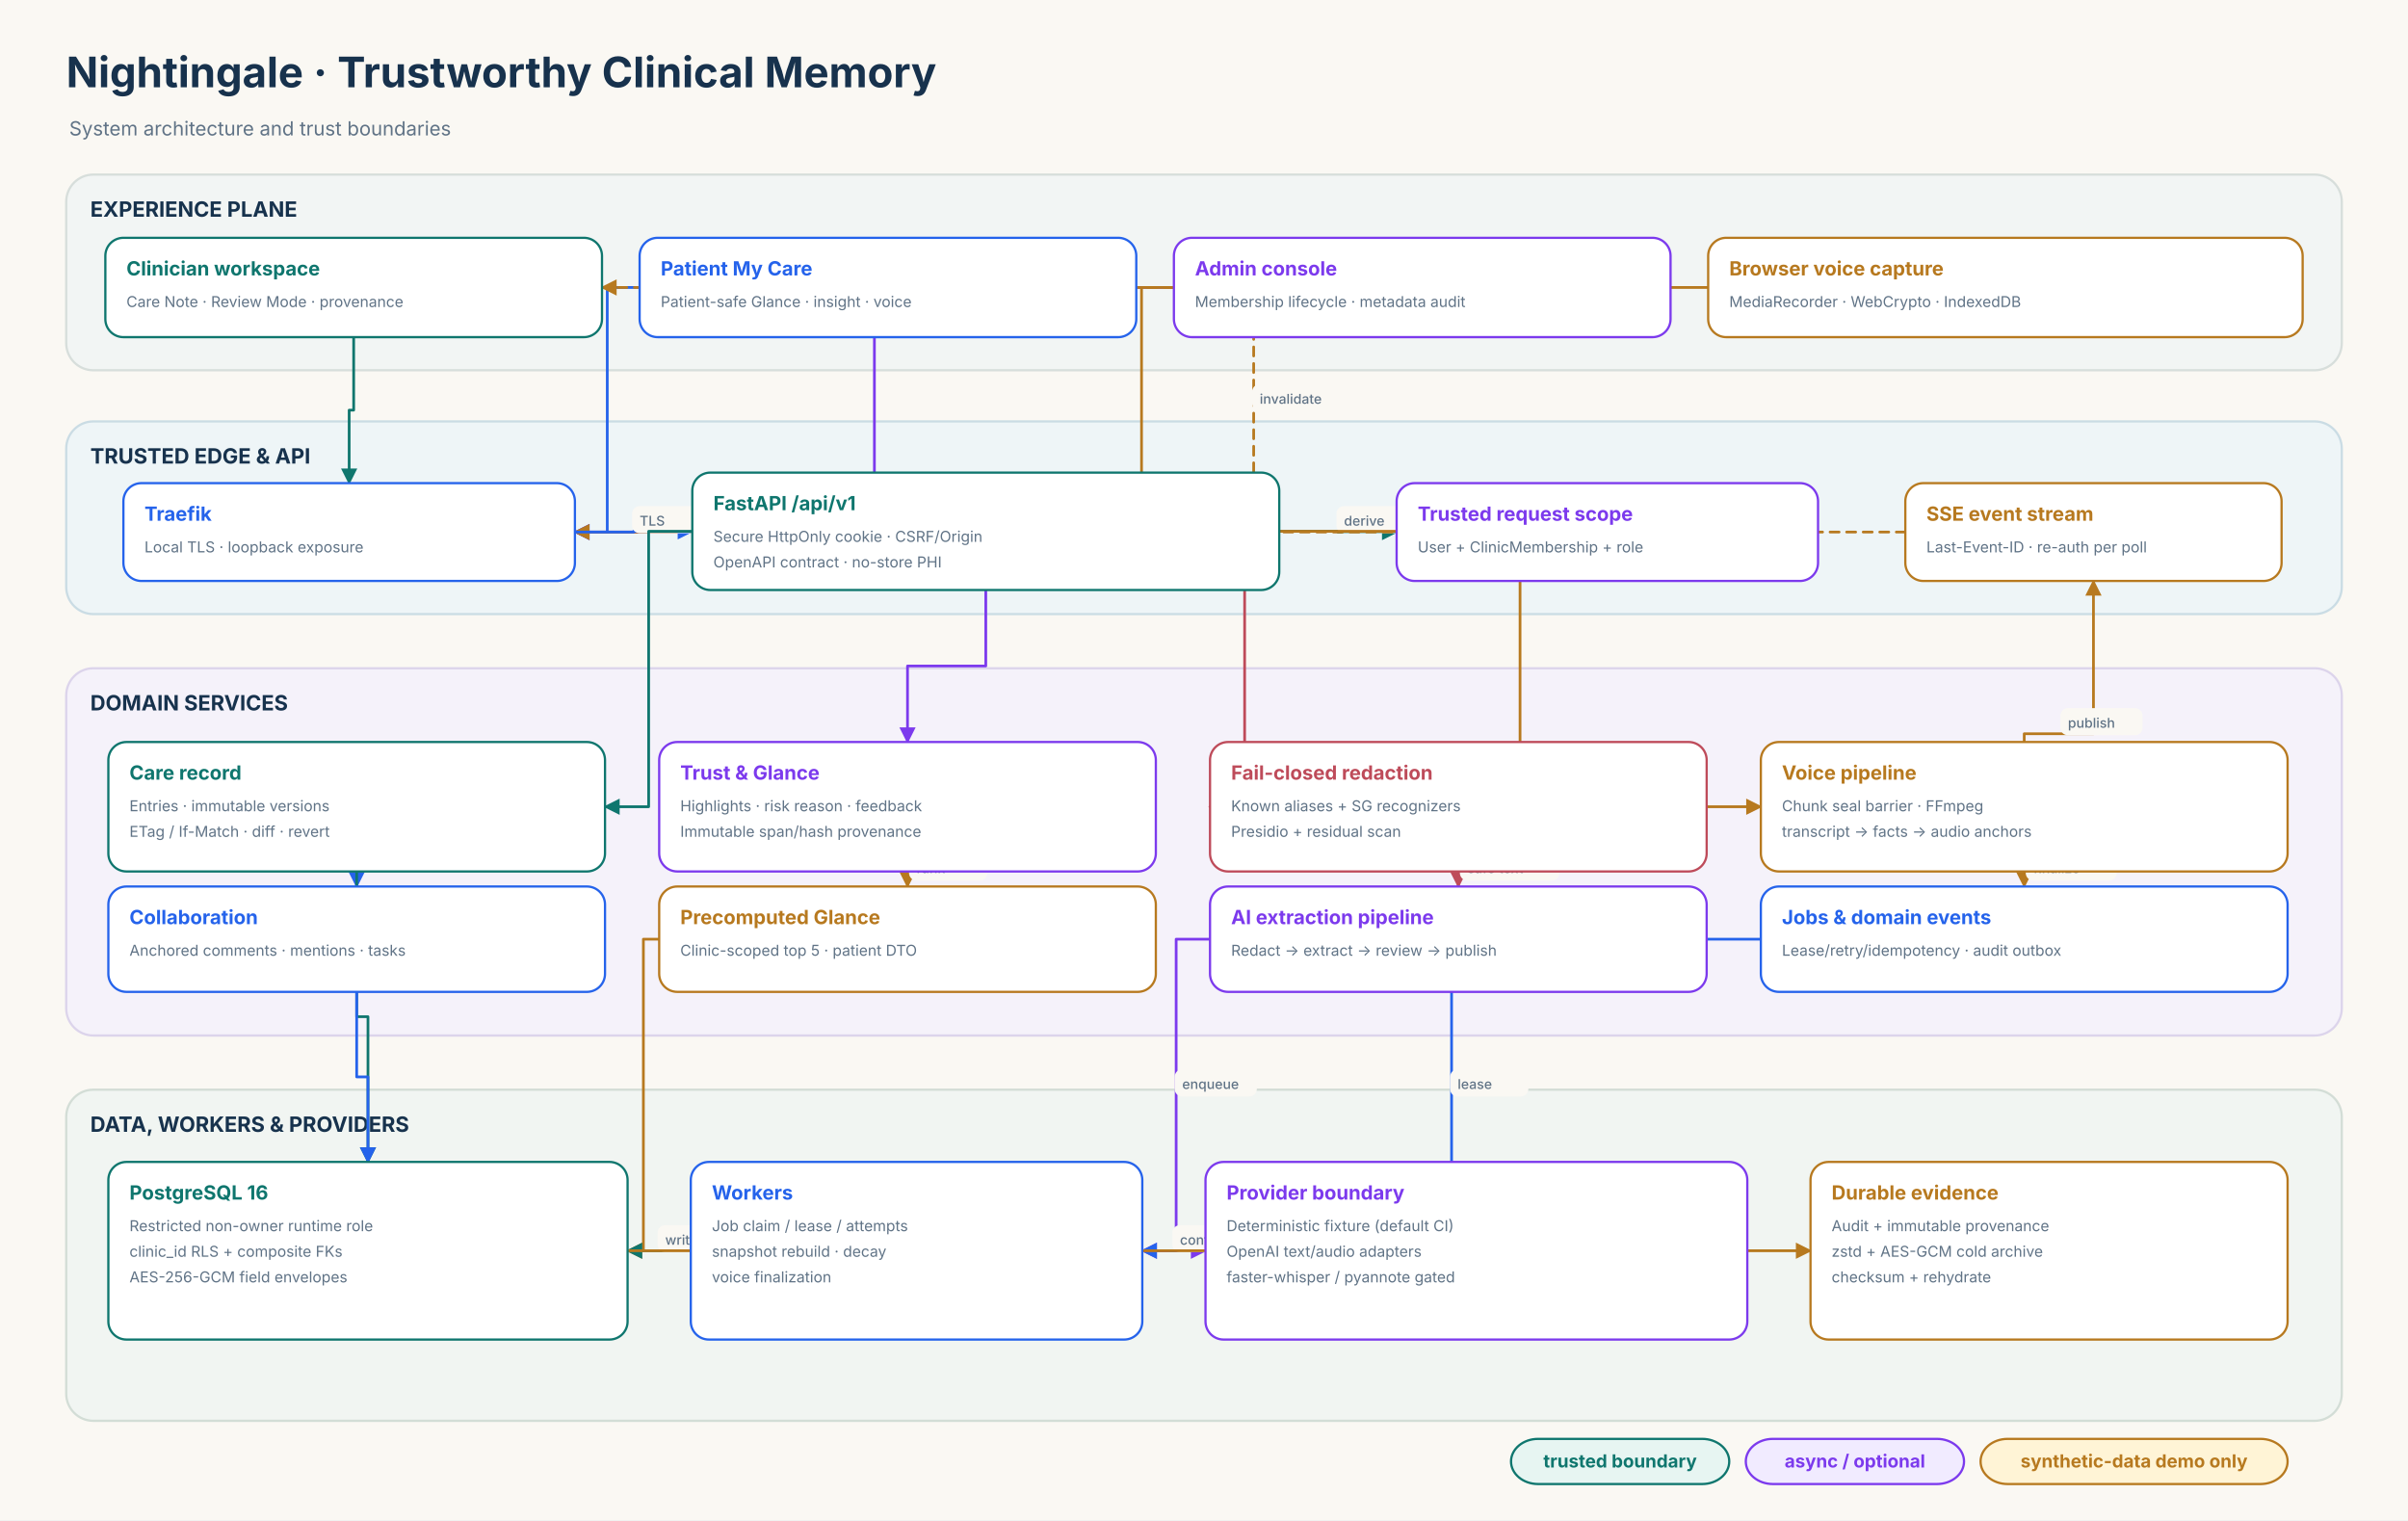
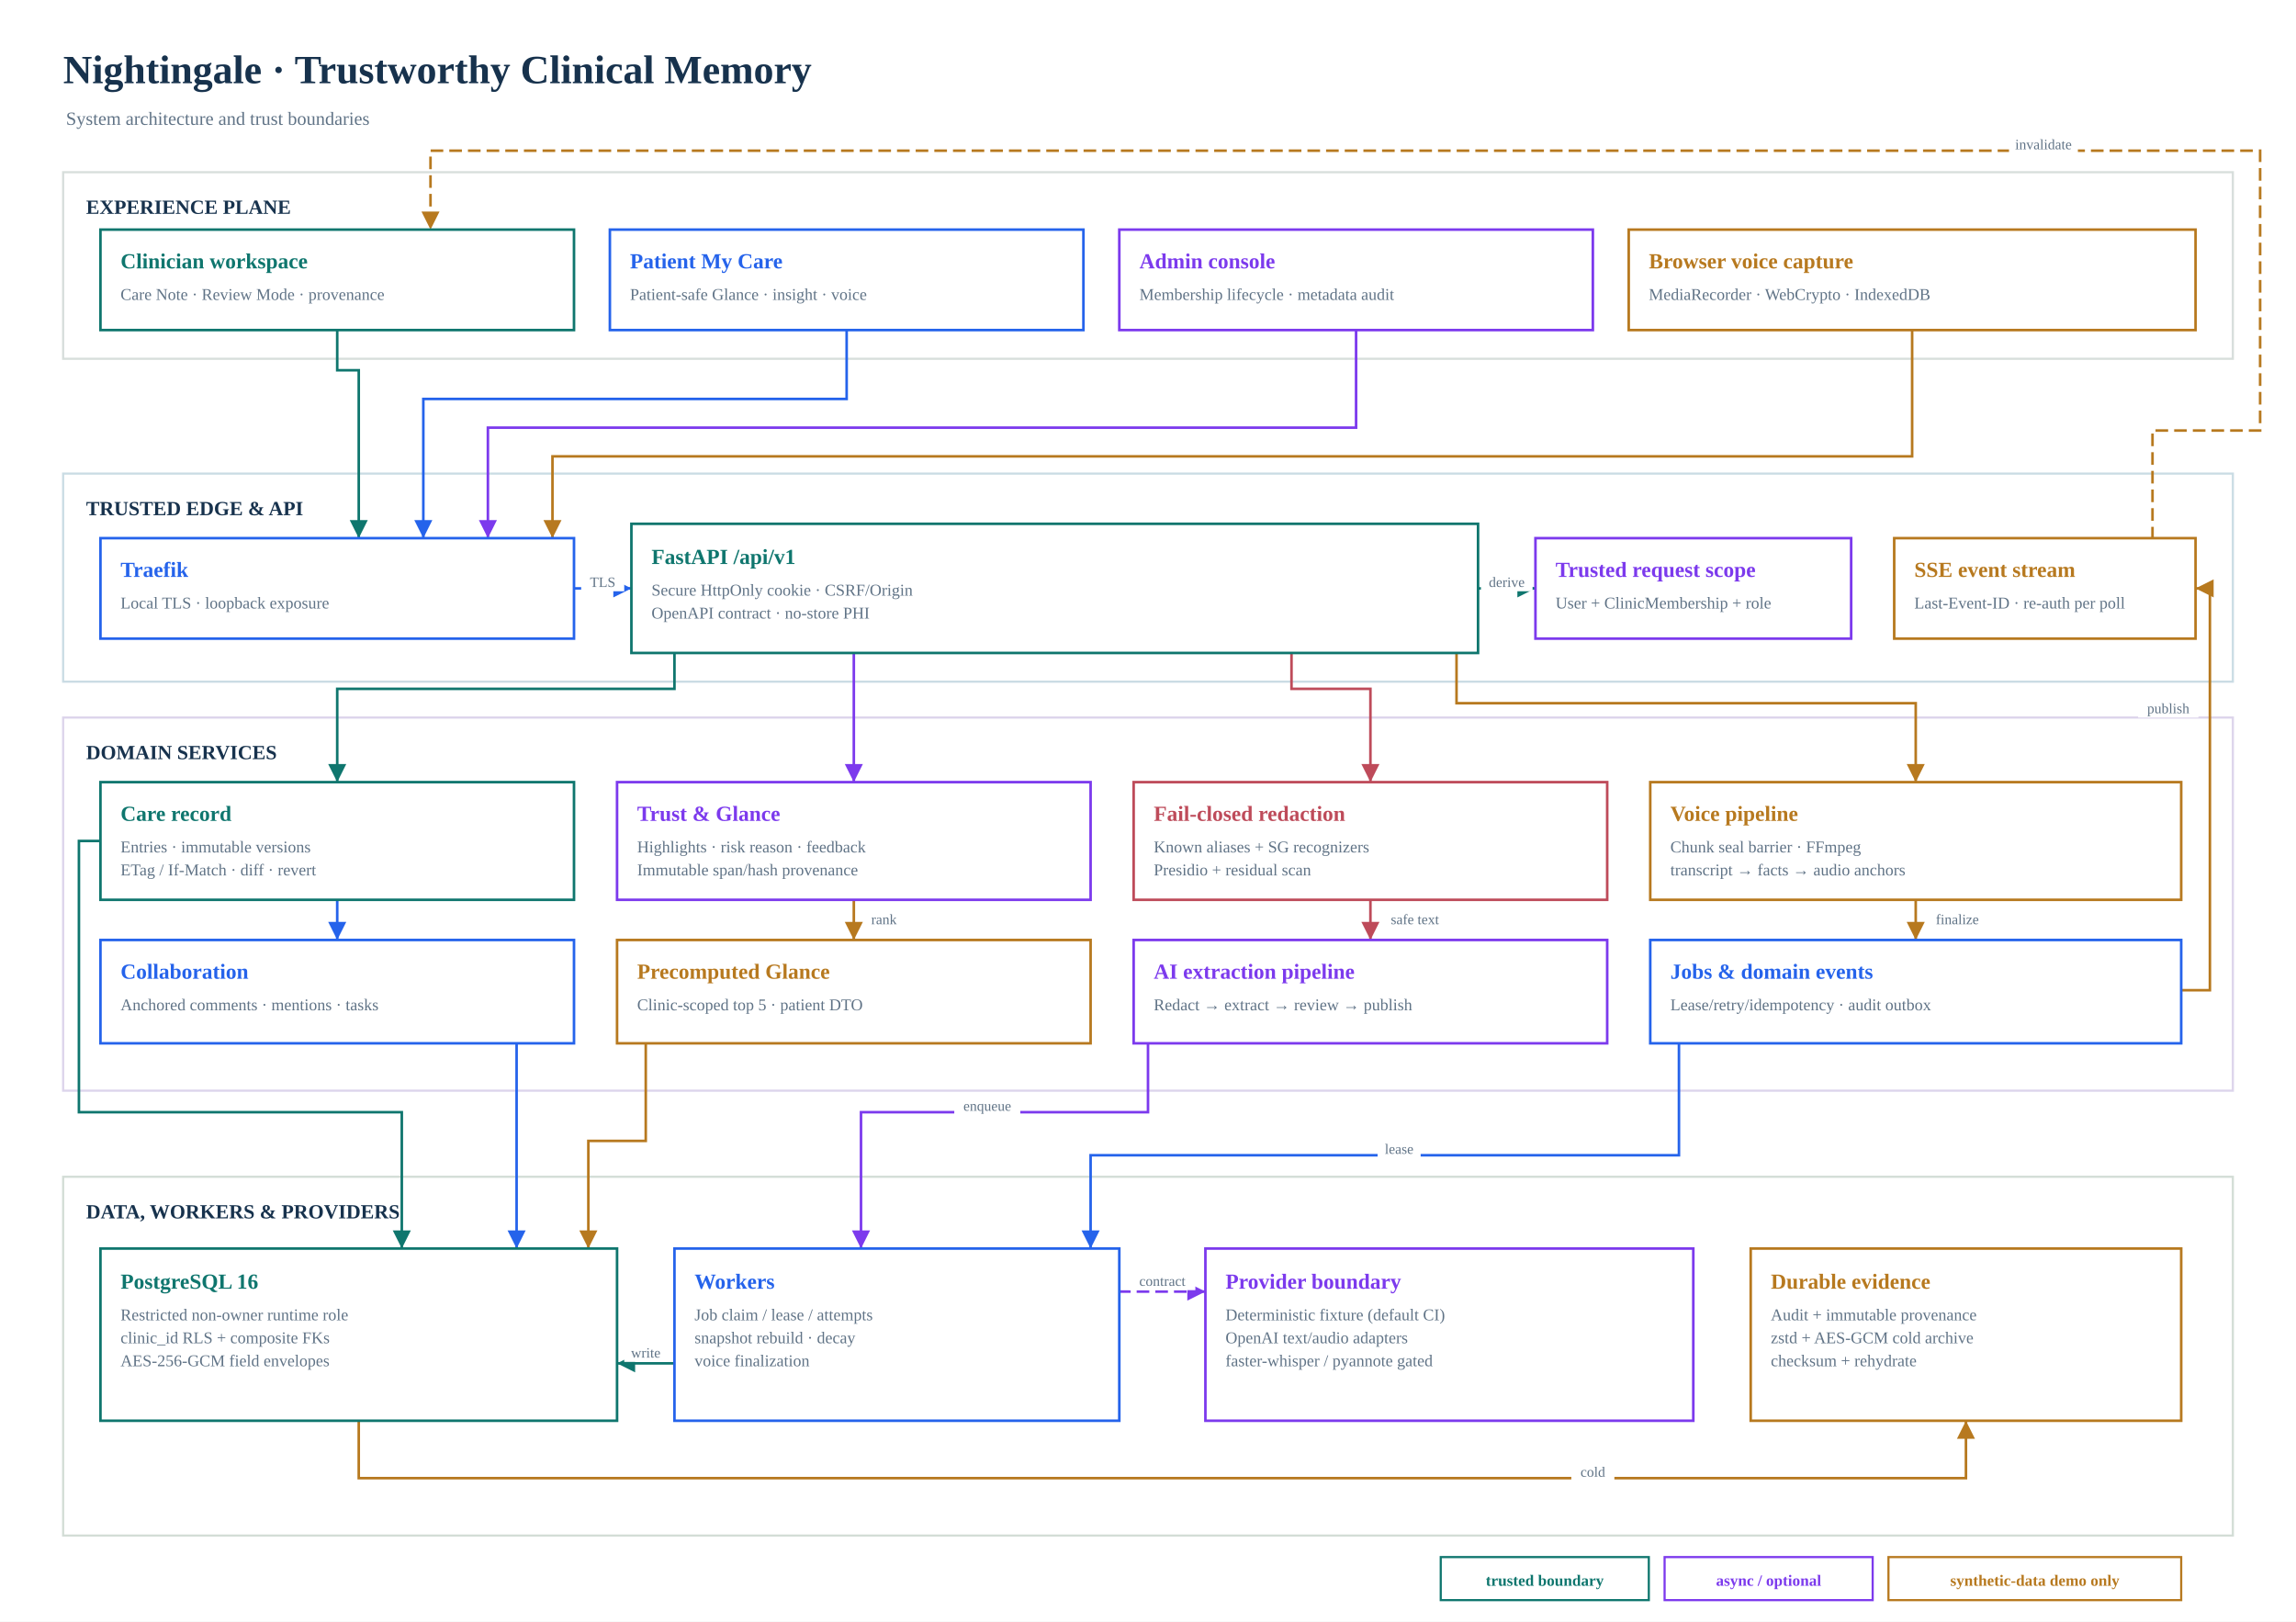
- <svg xmlns="http://www.w3.org/2000/svg" width="1600" height="1010" viewBox="0 0 1600 1010" role="img" aria-labelledby="svg-title svg-desc">
+ <svg xmlns="http://www.w3.org/2000/svg" width="1600" height="1130" viewBox="0 0 1600 1130" role="img" aria-label="Nightingale system architecture and trust boundaries">
  <defs>
-     <marker id="arrow" viewBox="0 0 10 10" refX="9" refY="5" markerWidth="6" markerHeight="6" orient="auto-start-reverse">
-       <path d="M 0 0 L 10 5 L 0 10 z" fill="context-stroke" />
+     <marker id="arrow-teal" markerWidth="7" markerHeight="7" refX="7" refY="3.5" orient="auto" markerUnits="strokeWidth">
+       <path d="M 0 0 L 7 3.5 L 0 7 z" fill="#0F766E" />
    </marker>
-     <filter id="shadow" x="-10%" y="-10%" width="120%" height="130%">
-       <feDropShadow dx="0" dy="2" stdDeviation="3" flood-color="#17324D" flood-opacity="0.08" />
-     </filter>
+     <marker id="arrow-blue" markerWidth="7" markerHeight="7" refX="7" refY="3.5" orient="auto" markerUnits="strokeWidth">
+       <path d="M 0 0 L 7 3.5 L 0 7 z" fill="#2563EB" />
+     </marker>
+     <marker id="arrow-violet" markerWidth="7" markerHeight="7" refX="7" refY="3.5" orient="auto" markerUnits="strokeWidth">
+       <path d="M 0 0 L 7 3.5 L 0 7 z" fill="#7C3AED" />
+     </marker>
+     <marker id="arrow-amber" markerWidth="7" markerHeight="7" refX="7" refY="3.5" orient="auto" markerUnits="strokeWidth">
+       <path d="M 0 0 L 7 3.5 L 0 7 z" fill="#B7791F" />
+     </marker>
+     <marker id="arrow-red" markerWidth="7" markerHeight="7" refX="7" refY="3.5" orient="auto" markerUnits="strokeWidth">
+       <path d="M 0 0 L 7 3.5 L 0 7 z" fill="#BE4B5A" />
+     </marker>
  </defs>
-   <rect x="0" y="0" width="1600" height="1010" fill="#FAF8F3" />
-   <text x="44" y="58" font-family="Inter, Arial, sans-serif" font-size="28" font-weight="700" fill="#17324D" text-anchor="start">Nightingale · Trustworthy Clinical Memory</text>
-   <text x="46" y="90" font-family="Inter, Arial, sans-serif" font-size="13" font-weight="400" fill="#607386" text-anchor="start">System architecture and trust boundaries</text>
-   <g>
-     <rect x="44" y="116" width="1512" height="130" rx="18" fill="#F2F5F4" stroke="#D7DEDB" stroke-width="1.5" />
-     <text x="60" y="144" font-family="Inter, Arial, sans-serif" font-size="14" font-weight="700" fill="#17324D" text-anchor="start">EXPERIENCE PLANE</text>
-     <rect x="44" y="280" width="1512" height="128" rx="18" fill="#EEF5F7" stroke="#CADCE4" stroke-width="1.5" />
-     <text x="60" y="308" font-family="Inter, Arial, sans-serif" font-size="14" font-weight="700" fill="#17324D" text-anchor="start">TRUSTED EDGE &amp; API</text>
-     <rect x="44" y="444" width="1512" height="244" rx="18" fill="#F5F2FA" stroke="#DCD4EB" stroke-width="1.5" />
-     <text x="60" y="472" font-family="Inter, Arial, sans-serif" font-size="14" font-weight="700" fill="#17324D" text-anchor="start">DOMAIN SERVICES</text>
-     <rect x="44" y="724" width="1512" height="220" rx="18" fill="#F1F5F2" stroke="#D3DDD6" stroke-width="1.5" />
-     <text x="60" y="752" font-family="Inter, Arial, sans-serif" font-size="14" font-weight="700" fill="#17324D" text-anchor="start">DATA, WORKERS &amp; PROVIDERS</text>
-   </g>
-   <g fill="none" stroke-linecap="round" stroke-linejoin="round">
-     <path d="M 235.0 224 L 235.0 272.5 L 232.0 272.5 L 232.0 321" stroke="#0F766E" stroke-width="1.8" marker-end="url(#arrow)" />
-     <path d="M 425 191.0 L 403.5 191.0 L 403.5 353.5 L 382 353.5" stroke="#2563EB" stroke-width="1.8" marker-end="url(#arrow)" />
-     <path d="M 780 191.0 L 581.0 191.0 L 581.0 353.5 L 382 353.5" stroke="#7C3AED" stroke-width="1.8" marker-end="url(#arrow)" />
-     <path d="M 1135 191.0 L 758.5 191.0 L 758.5 353.5 L 382 353.5" stroke="#B7791F" stroke-width="1.8" marker-end="url(#arrow)" />
-     <path d="M 382 353.5 L 421.0 353.5 L 421.0 353.0 L 460 353.0" stroke="#2563EB" stroke-width="1.8" marker-end="url(#arrow)" />
-     <rect x="420.0" y="336.25" width="52" height="18" rx="5" fill="#FAF8F3" stroke="none" />
-     <text x="425.0" y="349.25" font-family="Inter, Arial, sans-serif" font-size="9" font-weight="500" fill="#607386" text-anchor="start">TLS</text>
-     <path d="M 850 353.0 L 889.0 353.0 L 889.0 353.5 L 928 353.5" stroke="#0F766E" stroke-width="1.8" marker-end="url(#arrow)" />
-     <rect x="888.0" y="336.25" width="52" height="18" rx="5" fill="#FAF8F3" stroke="none" />
-     <text x="893.0" y="349.25" font-family="Inter, Arial, sans-serif" font-size="9" font-weight="500" fill="#607386" text-anchor="start">derive</text>
-     <path d="M 460 353.0 L 431.0 353.0 L 431.0 536.0 L 402 536.0" stroke="#0F766E" stroke-width="1.8" marker-end="url(#arrow)" />
-     <path d="M 655.0 392 L 655.0 442.5 L 603.0 442.5 L 603.0 493" stroke="#7C3AED" stroke-width="1.8" marker-end="url(#arrow)" />
-     <path d="M 850 353.0 L 827.0 353.0 L 827.0 536.0 L 804 536.0" stroke="#BE4B5A" stroke-width="1.8" marker-end="url(#arrow)" />
-     <path d="M 850 353.0 L 1010.0 353.0 L 1010.0 536.0 L 1170 536.0" stroke="#B7791F" stroke-width="1.8" marker-end="url(#arrow)" />
-     <path d="M 237.0 579 L 237.0 584.0 L 237.0 584.0 L 237.0 589" stroke="#2563EB" stroke-width="1.8" marker-end="url(#arrow)" />
-     <path d="M 603.0 579 L 603.0 584.0 L 603.0 584.0 L 603.0 589" stroke="#B7791F" stroke-width="1.8" marker-end="url(#arrow)" />
-     <rect x="604.0" y="567.0" width="52" height="18" rx="5" fill="#FAF8F3" stroke="none" />
-     <text x="609.0" y="580.0" font-family="Inter, Arial, sans-serif" font-size="9" font-weight="500" fill="#607386" text-anchor="start">rank</text>
-     <path d="M 969.0 579 L 969.0 584.0 L 969.0 584.0 L 969.0 589" stroke="#BE4B5A" stroke-width="1.8" marker-end="url(#arrow)" />
-     <rect x="970.0" y="567.0" width="66.2" height="18" rx="5" fill="#FAF8F3" stroke="none" />
-     <text x="975.0" y="580.0" font-family="Inter, Arial, sans-serif" font-size="9" font-weight="500" fill="#607386" text-anchor="start">safe text</text>
-     <path d="M 1345.0 579 L 1345.0 584.0 L 1345.0 584.0 L 1345.0 589" stroke="#B7791F" stroke-width="1.8" marker-end="url(#arrow)" />
-     <rect x="1346.0" y="567.0" width="60.4" height="18" rx="5" fill="#FAF8F3" stroke="none" />
-     <text x="1351.0" y="580.0" font-family="Inter, Arial, sans-serif" font-size="9" font-weight="500" fill="#607386" text-anchor="start">finalize</text>
-     <path d="M 237.0 579 L 237.0 675.5 L 244.5 675.5 L 244.5 772" stroke="#0F766E" stroke-width="1.8" marker-end="url(#arrow)" />
-     <path d="M 237.0 659 L 237.0 715.5 L 244.5 715.5 L 244.5 772" stroke="#2563EB" stroke-width="1.8" marker-end="url(#arrow)" />
-     <path d="M 438 624.0 L 427.5 624.0 L 427.5 831.0 L 417 831.0" stroke="#B7791F" stroke-width="1.8" marker-end="url(#arrow)" />
-     <path d="M 804 624.0 L 781.5 624.0 L 781.5 831.0 L 759 831.0" stroke="#7C3AED" stroke-width="1.8" marker-end="url(#arrow)" />
-     <rect x="780.5" y="710.5" width="54.6" height="18" rx="5" fill="#FAF8F3" stroke="none" />
-     <text x="785.5" y="723.5" font-family="Inter, Arial, sans-serif" font-size="9" font-weight="500" fill="#607386" text-anchor="start">enqueue</text>
-     <path d="M 1170 624.0 L 964.5 624.0 L 964.5 831.0 L 759 831.0" stroke="#2563EB" stroke-width="1.8" marker-end="url(#arrow)" />
-     <rect x="963.5" y="710.5" width="52" height="18" rx="5" fill="#FAF8F3" stroke="none" />
-     <text x="968.5" y="723.5" font-family="Inter, Arial, sans-serif" font-size="9" font-weight="500" fill="#607386" text-anchor="start">lease</text>
-     <path d="M 759 831.0 L 780.0 831.0 L 780.0 831.0 L 801 831.0" stroke="#7C3AED" stroke-width="1.8" marker-end="url(#arrow)" stroke-dasharray="6 5" />
-     <rect x="779.0" y="814.0" width="60.4" height="18" rx="5" fill="#FAF8F3" stroke="none" />
-     <text x="784.0" y="827.0" font-family="Inter, Arial, sans-serif" font-size="9" font-weight="500" fill="#607386" text-anchor="start">contract</text>
-     <path d="M 459 831.0 L 438.0 831.0 L 438.0 831.0 L 417 831.0" stroke="#0F766E" stroke-width="1.8" marker-end="url(#arrow)" />
-     <rect x="437.0" y="814.0" width="52" height="18" rx="5" fill="#FAF8F3" stroke="none" />
-     <text x="442.0" y="827.0" font-family="Inter, Arial, sans-serif" font-size="9" font-weight="500" fill="#607386" text-anchor="start">write</text>
-     <path d="M 417 831.0 L 810.0 831.0 L 810.0 831.0 L 1203 831.0" stroke="#B7791F" stroke-width="1.8" marker-end="url(#arrow)" />
-     <rect x="809.0" y="814.0" width="52" height="18" rx="5" fill="#FAF8F3" stroke="none" />
-     <text x="814.0" y="827.0" font-family="Inter, Arial, sans-serif" font-size="9" font-weight="500" fill="#607386" text-anchor="start">cold</text>
-     <path d="M 1345.0 589 L 1345.0 487.5 L 1391.0 487.5 L 1391.0 386" stroke="#B7791F" stroke-width="1.8" marker-end="url(#arrow)" />
-     <rect x="1369.0" y="470.5" width="54.6" height="18" rx="5" fill="#FAF8F3" stroke="none" />
-     <text x="1374.0" y="483.5" font-family="Inter, Arial, sans-serif" font-size="9" font-weight="500" fill="#607386" text-anchor="start">publish</text>
-     <path d="M 1266 353.5 L 833.0 353.5 L 833.0 191.0 L 400 191.0" stroke="#B7791F" stroke-width="1.8" marker-end="url(#arrow)" stroke-dasharray="6 5" />
-     <rect x="832.0" y="255.25" width="72.0" height="18" rx="5" fill="#FAF8F3" stroke="none" />
-     <text x="837.0" y="268.25" font-family="Inter, Arial, sans-serif" font-size="9" font-weight="500" fill="#607386" text-anchor="start">invalidate</text>
-   </g>
-   <g>
-     <rect x="70" y="158" width="330" height="66" rx="12" fill="#FFFFFF" stroke="#0F766E" stroke-width="1.5" />
-     <text x="84" y="183" font-family="Inter, Arial, sans-serif" font-size="13" font-weight="700" fill="#0F766E" text-anchor="start">Clinician workspace</text>
-     <text x="84" y="204" font-family="Inter, Arial, sans-serif" font-size="10" font-weight="400" fill="#607386" text-anchor="start">Care Note · Review Mode · provenance</text>
-     <rect x="425" y="158" width="330" height="66" rx="12" fill="#FFFFFF" stroke="#2563EB" stroke-width="1.5" />
-     <text x="439" y="183" font-family="Inter, Arial, sans-serif" font-size="13" font-weight="700" fill="#2563EB" text-anchor="start">Patient My Care</text>
-     <text x="439" y="204" font-family="Inter, Arial, sans-serif" font-size="10" font-weight="400" fill="#607386" text-anchor="start">Patient-safe Glance · insight · voice</text>
-     <rect x="780" y="158" width="330" height="66" rx="12" fill="#FFFFFF" stroke="#7C3AED" stroke-width="1.5" />
-     <text x="794" y="183" font-family="Inter, Arial, sans-serif" font-size="13" font-weight="700" fill="#7C3AED" text-anchor="start">Admin console</text>
-     <text x="794" y="204" font-family="Inter, Arial, sans-serif" font-size="10" font-weight="400" fill="#607386" text-anchor="start">Membership lifecycle · metadata audit</text>
-     <rect x="1135" y="158" width="395" height="66" rx="12" fill="#FFFFFF" stroke="#B7791F" stroke-width="1.5" />
-     <text x="1149" y="183" font-family="Inter, Arial, sans-serif" font-size="13" font-weight="700" fill="#B7791F" text-anchor="start">Browser voice capture</text>
-     <text x="1149" y="204" font-family="Inter, Arial, sans-serif" font-size="10" font-weight="400" fill="#607386" text-anchor="start">MediaRecorder · WebCrypto · IndexedDB</text>
-     <rect x="82" y="321" width="300" height="65" rx="12" fill="#FFFFFF" stroke="#2563EB" stroke-width="1.5" />
-     <text x="96" y="346" font-family="Inter, Arial, sans-serif" font-size="13" font-weight="700" fill="#2563EB" text-anchor="start">Traefik</text>
-     <text x="96" y="367" font-family="Inter, Arial, sans-serif" font-size="10" font-weight="400" fill="#607386" text-anchor="start">Local TLS · loopback exposure</text>
-     <rect x="460" y="314" width="390" height="78" rx="12" fill="#FFFFFF" stroke="#0F766E" stroke-width="1.5" />
-     <text x="474" y="339" font-family="Inter, Arial, sans-serif" font-size="13" font-weight="700" fill="#0F766E" text-anchor="start">FastAPI /api/v1</text>
-     <text x="474" y="360" font-family="Inter, Arial, sans-serif" font-size="10" font-weight="400" fill="#607386" text-anchor="start">Secure HttpOnly cookie · CSRF/Origin</text>
-     <text x="474" y="377" font-family="Inter, Arial, sans-serif" font-size="10" font-weight="400" fill="#607386" text-anchor="start">OpenAPI contract · no-store PHI</text>
-     <rect x="928" y="321" width="280" height="65" rx="12" fill="#FFFFFF" stroke="#7C3AED" stroke-width="1.5" />
-     <text x="942" y="346" font-family="Inter, Arial, sans-serif" font-size="13" font-weight="700" fill="#7C3AED" text-anchor="start">Trusted request scope</text>
-     <text x="942" y="367" font-family="Inter, Arial, sans-serif" font-size="10" font-weight="400" fill="#607386" text-anchor="start">User + ClinicMembership + role</text>
-     <rect x="1266" y="321" width="250" height="65" rx="12" fill="#FFFFFF" stroke="#B7791F" stroke-width="1.5" />
-     <text x="1280" y="346" font-family="Inter, Arial, sans-serif" font-size="13" font-weight="700" fill="#B7791F" text-anchor="start">SSE event stream</text>
-     <text x="1280" y="367" font-family="Inter, Arial, sans-serif" font-size="10" font-weight="400" fill="#607386" text-anchor="start">Last-Event-ID · re-auth per poll</text>
-     <rect x="72" y="493" width="330" height="86" rx="12" fill="#FFFFFF" stroke="#0F766E" stroke-width="1.5" />
-     <text x="86" y="518" font-family="Inter, Arial, sans-serif" font-size="13" font-weight="700" fill="#0F766E" text-anchor="start">Care record</text>
-     <text x="86" y="539" font-family="Inter, Arial, sans-serif" font-size="10" font-weight="400" fill="#607386" text-anchor="start">Entries · immutable versions</text>
-     <text x="86" y="556" font-family="Inter, Arial, sans-serif" font-size="10" font-weight="400" fill="#607386" text-anchor="start">ETag / If-Match · diff · revert</text>
-     <rect x="72" y="589" width="330" height="70" rx="12" fill="#FFFFFF" stroke="#2563EB" stroke-width="1.5" />
-     <text x="86" y="614" font-family="Inter, Arial, sans-serif" font-size="13" font-weight="700" fill="#2563EB" text-anchor="start">Collaboration</text>
-     <text x="86" y="635" font-family="Inter, Arial, sans-serif" font-size="10" font-weight="400" fill="#607386" text-anchor="start">Anchored comments · mentions · tasks</text>
-     <rect x="438" y="493" width="330" height="86" rx="12" fill="#FFFFFF" stroke="#7C3AED" stroke-width="1.5" />
-     <text x="452" y="518" font-family="Inter, Arial, sans-serif" font-size="13" font-weight="700" fill="#7C3AED" text-anchor="start">Trust &amp; Glance</text>
-     <text x="452" y="539" font-family="Inter, Arial, sans-serif" font-size="10" font-weight="400" fill="#607386" text-anchor="start">Highlights · risk reason · feedback</text>
-     <text x="452" y="556" font-family="Inter, Arial, sans-serif" font-size="10" font-weight="400" fill="#607386" text-anchor="start">Immutable span/hash provenance</text>
-     <rect x="438" y="589" width="330" height="70" rx="12" fill="#FFFFFF" stroke="#B7791F" stroke-width="1.5" />
-     <text x="452" y="614" font-family="Inter, Arial, sans-serif" font-size="13" font-weight="700" fill="#B7791F" text-anchor="start">Precomputed Glance</text>
-     <text x="452" y="635" font-family="Inter, Arial, sans-serif" font-size="10" font-weight="400" fill="#607386" text-anchor="start">Clinic-scoped top 5 · patient DTO</text>
-     <rect x="804" y="493" width="330" height="86" rx="12" fill="#FFFFFF" stroke="#BE4B5A" stroke-width="1.5" />
-     <text x="818" y="518" font-family="Inter, Arial, sans-serif" font-size="13" font-weight="700" fill="#BE4B5A" text-anchor="start">Fail-closed redaction</text>
-     <text x="818" y="539" font-family="Inter, Arial, sans-serif" font-size="10" font-weight="400" fill="#607386" text-anchor="start">Known aliases + SG recognizers</text>
-     <text x="818" y="556" font-family="Inter, Arial, sans-serif" font-size="10" font-weight="400" fill="#607386" text-anchor="start">Presidio + residual scan</text>
-     <rect x="804" y="589" width="330" height="70" rx="12" fill="#FFFFFF" stroke="#7C3AED" stroke-width="1.5" />
-     <text x="818" y="614" font-family="Inter, Arial, sans-serif" font-size="13" font-weight="700" fill="#7C3AED" text-anchor="start">AI extraction pipeline</text>
-     <text x="818" y="635" font-family="Inter, Arial, sans-serif" font-size="10" font-weight="400" fill="#607386" text-anchor="start">Redact → extract → review → publish</text>
-     <rect x="1170" y="493" width="350" height="86" rx="12" fill="#FFFFFF" stroke="#B7791F" stroke-width="1.5" />
-     <text x="1184" y="518" font-family="Inter, Arial, sans-serif" font-size="13" font-weight="700" fill="#B7791F" text-anchor="start">Voice pipeline</text>
-     <text x="1184" y="539" font-family="Inter, Arial, sans-serif" font-size="10" font-weight="400" fill="#607386" text-anchor="start">Chunk seal barrier · FFmpeg</text>
-     <text x="1184" y="556" font-family="Inter, Arial, sans-serif" font-size="10" font-weight="400" fill="#607386" text-anchor="start">transcript → facts → audio anchors</text>
-     <rect x="1170" y="589" width="350" height="70" rx="12" fill="#FFFFFF" stroke="#2563EB" stroke-width="1.5" />
-     <text x="1184" y="614" font-family="Inter, Arial, sans-serif" font-size="13" font-weight="700" fill="#2563EB" text-anchor="start">Jobs &amp; domain events</text>
-     <text x="1184" y="635" font-family="Inter, Arial, sans-serif" font-size="10" font-weight="400" fill="#607386" text-anchor="start">Lease/retry/idempotency · audit outbox</text>
-     <rect x="72" y="772" width="345" height="118" rx="12" fill="#FFFFFF" stroke="#0F766E" stroke-width="1.5" />
-     <text x="86" y="797" font-family="Inter, Arial, sans-serif" font-size="13" font-weight="700" fill="#0F766E" text-anchor="start">PostgreSQL 16</text>
-     <text x="86" y="818" font-family="Inter, Arial, sans-serif" font-size="10" font-weight="400" fill="#607386" text-anchor="start">Restricted non-owner runtime role</text>
-     <text x="86" y="835" font-family="Inter, Arial, sans-serif" font-size="10" font-weight="400" fill="#607386" text-anchor="start">clinic_id RLS + composite FKs</text>
-     <text x="86" y="852" font-family="Inter, Arial, sans-serif" font-size="10" font-weight="400" fill="#607386" text-anchor="start">AES-256-GCM field envelopes</text>
-     <rect x="459" y="772" width="300" height="118" rx="12" fill="#FFFFFF" stroke="#2563EB" stroke-width="1.5" />
-     <text x="473" y="797" font-family="Inter, Arial, sans-serif" font-size="13" font-weight="700" fill="#2563EB" text-anchor="start">Workers</text>
-     <text x="473" y="818" font-family="Inter, Arial, sans-serif" font-size="10" font-weight="400" fill="#607386" text-anchor="start">Job claim / lease / attempts</text>
-     <text x="473" y="835" font-family="Inter, Arial, sans-serif" font-size="10" font-weight="400" fill="#607386" text-anchor="start">snapshot rebuild · decay</text>
-     <text x="473" y="852" font-family="Inter, Arial, sans-serif" font-size="10" font-weight="400" fill="#607386" text-anchor="start">voice finalization</text>
-     <rect x="801" y="772" width="360" height="118" rx="12" fill="#FFFFFF" stroke="#7C3AED" stroke-width="1.5" />
-     <text x="815" y="797" font-family="Inter, Arial, sans-serif" font-size="13" font-weight="700" fill="#7C3AED" text-anchor="start">Provider boundary</text>
-     <text x="815" y="818" font-family="Inter, Arial, sans-serif" font-size="10" font-weight="400" fill="#607386" text-anchor="start">Deterministic fixture (default CI)</text>
-     <text x="815" y="835" font-family="Inter, Arial, sans-serif" font-size="10" font-weight="400" fill="#607386" text-anchor="start">OpenAI text/audio adapters</text>
-     <text x="815" y="852" font-family="Inter, Arial, sans-serif" font-size="10" font-weight="400" fill="#607386" text-anchor="start">faster-whisper / pyannote gated</text>
-     <rect x="1203" y="772" width="317" height="118" rx="12" fill="#FFFFFF" stroke="#B7791F" stroke-width="1.5" />
-     <text x="1217" y="797" font-family="Inter, Arial, sans-serif" font-size="13" font-weight="700" fill="#B7791F" text-anchor="start">Durable evidence</text>
-     <text x="1217" y="818" font-family="Inter, Arial, sans-serif" font-size="10" font-weight="400" fill="#607386" text-anchor="start">Audit + immutable provenance</text>
-     <text x="1217" y="835" font-family="Inter, Arial, sans-serif" font-size="10" font-weight="400" fill="#607386" text-anchor="start">zstd + AES-GCM cold archive</text>
-     <text x="1217" y="852" font-family="Inter, Arial, sans-serif" font-size="10" font-weight="400" fill="#607386" text-anchor="start">checksum + rehydrate</text>
-     <rect x="1004" y="956" width="145" height="30" rx="18" fill="#E7F5F2" stroke="#0F766E" stroke-width="1.5" />
-     <text x="1076.5" y="975.0" font-family="Inter, Arial, sans-serif" font-size="12" font-weight="700" fill="#0F766E" text-anchor="middle">trusted boundary</text>
-     <rect x="1160" y="956" width="145" height="30" rx="18" fill="#F1EBFF" stroke="#7C3AED" stroke-width="1.5" />
-     <text x="1232.5" y="975.0" font-family="Inter, Arial, sans-serif" font-size="12" font-weight="700" fill="#7C3AED" text-anchor="middle">async / optional</text>
-     <rect x="1316" y="956" width="204" height="30" rx="18" fill="#FFF4D6" stroke="#B7791F" stroke-width="1.5" />
-     <text x="1418.0" y="975.0" font-family="Inter, Arial, sans-serif" font-size="12" font-weight="700" fill="#B7791F" text-anchor="middle">synthetic-data demo only</text>
-   </g>
+   <rect x="0" y="0" width="1600" height="1130" fill="#FFFFFF" />
+   <text x="44" y="58" font-family="Times New Roman, Times, serif" font-size="28" font-weight="bold" fill="#17324D" text-anchor="start">Nightingale · Trustworthy Clinical Memory</text>
+   <text x="46" y="87" font-family="Times New Roman, Times, serif" font-size="13" font-weight="normal" fill="#607386" text-anchor="start">System architecture and trust boundaries</text>
+   <rect x="44" y="120" width="1512" height="130" fill="#FFFFFF" stroke="#D7DEDB" stroke-width="1.5" />
+   <text x="60" y="149" font-family="Times New Roman, Times, serif" font-size="14" font-weight="bold" fill="#17324D" text-anchor="start">EXPERIENCE PLANE</text>
+   <rect x="44" y="330" width="1512" height="145" fill="#FFFFFF" stroke="#CADCE4" stroke-width="1.5" />
+   <text x="60" y="359" font-family="Times New Roman, Times, serif" font-size="14" font-weight="bold" fill="#17324D" text-anchor="start">TRUSTED EDGE &amp; API</text>
+   <rect x="44" y="500" width="1512" height="260" fill="#FFFFFF" stroke="#DCD4EB" stroke-width="1.5" />
+   <text x="60" y="529" font-family="Times New Roman, Times, serif" font-size="14" font-weight="bold" fill="#17324D" text-anchor="start">DOMAIN SERVICES</text>
+   <rect x="44" y="820" width="1512" height="250" fill="#FFFFFF" stroke="#D3DDD6" stroke-width="1.5" />
+   <text x="60" y="849" font-family="Times New Roman, Times, serif" font-size="14" font-weight="bold" fill="#17324D" text-anchor="start">DATA, WORKERS &amp; PROVIDERS</text>
+   <polyline points="235,230 235,258 250,258 250,375" fill="none" stroke="#0F766E" stroke-width="1.8" stroke-linecap="square" stroke-linejoin="miter" marker-end="url(#arrow-teal)" vector-effect="non-scaling-stroke" />
+   <polyline points="590,230 590,278 295,278 295,375" fill="none" stroke="#2563EB" stroke-width="1.8" stroke-linecap="square" stroke-linejoin="miter" marker-end="url(#arrow-blue)" vector-effect="non-scaling-stroke" />
+   <polyline points="945,230 945,298 340,298 340,375" fill="none" stroke="#7C3AED" stroke-width="1.8" stroke-linecap="square" stroke-linejoin="miter" marker-end="url(#arrow-violet)" vector-effect="non-scaling-stroke" />
+   <polyline points="1332.5,230 1332.5,318 385,318 385,375" fill="none" stroke="#B7791F" stroke-width="1.8" stroke-linecap="square" stroke-linejoin="miter" marker-end="url(#arrow-amber)" vector-effect="non-scaling-stroke" />
+   <polyline points="400,410 440,410" fill="none" stroke="#2563EB" stroke-width="1.8" stroke-linecap="square" stroke-linejoin="miter" marker-end="url(#arrow-blue)" vector-effect="non-scaling-stroke" />
+   <polyline points="1030,410 1070,410" fill="none" stroke="#0F766E" stroke-width="1.8" stroke-linecap="square" stroke-linejoin="miter" marker-end="url(#arrow-teal)" vector-effect="non-scaling-stroke" />
+   <polyline points="470,455 470,480 235,480 235,545" fill="none" stroke="#0F766E" stroke-width="1.8" stroke-linecap="square" stroke-linejoin="miter" marker-end="url(#arrow-teal)" vector-effect="non-scaling-stroke" />
+   <polyline points="595,455 595,545" fill="none" stroke="#7C3AED" stroke-width="1.8" stroke-linecap="square" stroke-linejoin="miter" marker-end="url(#arrow-violet)" vector-effect="non-scaling-stroke" />
+   <polyline points="900,455 900,480 955,480 955,545" fill="none" stroke="#BE4B5A" stroke-width="1.8" stroke-linecap="square" stroke-linejoin="miter" marker-end="url(#arrow-red)" vector-effect="non-scaling-stroke" />
+   <polyline points="1015,455 1015,490 1335,490 1335,545" fill="none" stroke="#B7791F" stroke-width="1.8" stroke-linecap="square" stroke-linejoin="miter" marker-end="url(#arrow-amber)" vector-effect="non-scaling-stroke" />
+   <polyline points="235,627 235,655" fill="none" stroke="#2563EB" stroke-width="1.8" stroke-linecap="square" stroke-linejoin="miter" marker-end="url(#arrow-blue)" vector-effect="non-scaling-stroke" />
+   <polyline points="595,627 595,655" fill="none" stroke="#B7791F" stroke-width="1.8" stroke-linecap="square" stroke-linejoin="miter" marker-end="url(#arrow-amber)" vector-effect="non-scaling-stroke" />
+   <polyline points="955,627 955,655" fill="none" stroke="#BE4B5A" stroke-width="1.8" stroke-linecap="square" stroke-linejoin="miter" marker-end="url(#arrow-red)" vector-effect="non-scaling-stroke" />
+   <polyline points="1335,627 1335,655" fill="none" stroke="#B7791F" stroke-width="1.8" stroke-linecap="square" stroke-linejoin="miter" marker-end="url(#arrow-amber)" vector-effect="non-scaling-stroke" />
+   <polyline points="70,586 55,586 55,775 280,775 280,870" fill="none" stroke="#0F766E" stroke-width="1.8" stroke-linecap="square" stroke-linejoin="miter" marker-end="url(#arrow-teal)" vector-effect="non-scaling-stroke" />
+   <polyline points="360,727 360,870" fill="none" stroke="#2563EB" stroke-width="1.8" stroke-linecap="square" stroke-linejoin="miter" marker-end="url(#arrow-blue)" vector-effect="non-scaling-stroke" />
+   <polyline points="450,727 450,795 410,795 410,870" fill="none" stroke="#B7791F" stroke-width="1.8" stroke-linecap="square" stroke-linejoin="miter" marker-end="url(#arrow-amber)" vector-effect="non-scaling-stroke" />
+   <polyline points="800,727 800,775 600,775 600,870" fill="none" stroke="#7C3AED" stroke-width="1.8" stroke-linecap="square" stroke-linejoin="miter" marker-end="url(#arrow-violet)" vector-effect="non-scaling-stroke" />
+   <polyline points="1170,727 1170,805 760,805 760,870" fill="none" stroke="#2563EB" stroke-width="1.8" stroke-linecap="square" stroke-linejoin="miter" marker-end="url(#arrow-blue)" vector-effect="non-scaling-stroke" />
+   <polyline points="780,900 840,900" fill="none" stroke="#7C3AED" stroke-width="1.8" stroke-linecap="square" stroke-linejoin="miter" marker-end="url(#arrow-violet)" vector-effect="non-scaling-stroke" stroke-dasharray="7 6" />
+   <polyline points="470,950 430,950" fill="none" stroke="#0F766E" stroke-width="1.8" stroke-linecap="square" stroke-linejoin="miter" marker-end="url(#arrow-teal)" vector-effect="non-scaling-stroke" />
+   <polyline points="250,990 250,1030 1370,1030 1370,990" fill="none" stroke="#B7791F" stroke-width="1.8" stroke-linecap="square" stroke-linejoin="miter" marker-end="url(#arrow-amber)" vector-effect="non-scaling-stroke" />
+   <polyline points="1520,690 1540,690 1540,410 1530,410" fill="none" stroke="#B7791F" stroke-width="1.8" stroke-linecap="square" stroke-linejoin="miter" marker-end="url(#arrow-amber)" vector-effect="non-scaling-stroke" />
+   <polyline points="1500,375 1500,300 1575,300 1575,105 300,105 300,160" fill="none" stroke="#B7791F" stroke-width="1.8" stroke-linecap="square" stroke-linejoin="miter" marker-end="url(#arrow-amber)" vector-effect="non-scaling-stroke" stroke-dasharray="7 6" />
+   <rect x="70" y="160" width="330" height="70" fill="#FFFFFF" stroke="#0F766E" stroke-width="1.8" />
+   <text x="84" y="187" font-family="Times New Roman, Times, serif" font-size="15" font-weight="bold" fill="#0F766E" text-anchor="start">Clinician workspace</text>
+   <text x="84" y="209" font-family="Times New Roman, Times, serif" font-size="11.5" font-weight="normal" fill="#607386" text-anchor="start">Care Note · Review Mode · provenance</text>
+   <rect x="425" y="160" width="330" height="70" fill="#FFFFFF" stroke="#2563EB" stroke-width="1.8" />
+   <text x="439" y="187" font-family="Times New Roman, Times, serif" font-size="15" font-weight="bold" fill="#2563EB" text-anchor="start">Patient My Care</text>
+   <text x="439" y="209" font-family="Times New Roman, Times, serif" font-size="11.5" font-weight="normal" fill="#607386" text-anchor="start">Patient-safe Glance · insight · voice</text>
+   <rect x="780" y="160" width="330" height="70" fill="#FFFFFF" stroke="#7C3AED" stroke-width="1.8" />
+   <text x="794" y="187" font-family="Times New Roman, Times, serif" font-size="15" font-weight="bold" fill="#7C3AED" text-anchor="start">Admin console</text>
+   <text x="794" y="209" font-family="Times New Roman, Times, serif" font-size="11.5" font-weight="normal" fill="#607386" text-anchor="start">Membership lifecycle · metadata audit</text>
+   <rect x="1135" y="160" width="395" height="70" fill="#FFFFFF" stroke="#B7791F" stroke-width="1.8" />
+   <text x="1149" y="187" font-family="Times New Roman, Times, serif" font-size="15" font-weight="bold" fill="#B7791F" text-anchor="start">Browser voice capture</text>
+   <text x="1149" y="209" font-family="Times New Roman, Times, serif" font-size="11.5" font-weight="normal" fill="#607386" text-anchor="start">MediaRecorder · WebCrypto · IndexedDB</text>
+   <rect x="70" y="375" width="330" height="70" fill="#FFFFFF" stroke="#2563EB" stroke-width="1.8" />
+   <text x="84" y="402" font-family="Times New Roman, Times, serif" font-size="15" font-weight="bold" fill="#2563EB" text-anchor="start">Traefik</text>
+   <text x="84" y="424" font-family="Times New Roman, Times, serif" font-size="11.5" font-weight="normal" fill="#607386" text-anchor="start">Local TLS · loopback exposure</text>
+   <rect x="440" y="365" width="590" height="90" fill="#FFFFFF" stroke="#0F766E" stroke-width="1.8" />
+   <text x="454" y="393" font-family="Times New Roman, Times, serif" font-size="15" font-weight="bold" fill="#0F766E" text-anchor="start">FastAPI /api/v1</text>
+   <text x="454" y="415" font-family="Times New Roman, Times, serif" font-size="11.5" font-weight="normal" fill="#607386" text-anchor="start">Secure HttpOnly cookie · CSRF/Origin</text>
+   <text x="454" y="431" font-family="Times New Roman, Times, serif" font-size="11.5" font-weight="normal" fill="#607386" text-anchor="start">OpenAPI contract · no-store PHI</text>
+   <rect x="1070" y="375" width="220" height="70" fill="#FFFFFF" stroke="#7C3AED" stroke-width="1.8" />
+   <text x="1084" y="402" font-family="Times New Roman, Times, serif" font-size="15" font-weight="bold" fill="#7C3AED" text-anchor="start">Trusted request scope</text>
+   <text x="1084" y="424" font-family="Times New Roman, Times, serif" font-size="11.5" font-weight="normal" fill="#607386" text-anchor="start">User + ClinicMembership + role</text>
+   <rect x="1320" y="375" width="210" height="70" fill="#FFFFFF" stroke="#B7791F" stroke-width="1.8" />
+   <text x="1334" y="402" font-family="Times New Roman, Times, serif" font-size="15" font-weight="bold" fill="#B7791F" text-anchor="start">SSE event stream</text>
+   <text x="1334" y="424" font-family="Times New Roman, Times, serif" font-size="11.5" font-weight="normal" fill="#607386" text-anchor="start">Last-Event-ID · re-auth per poll</text>
+   <rect x="70" y="545" width="330" height="82" fill="#FFFFFF" stroke="#0F766E" stroke-width="1.8" />
+   <text x="84" y="572" font-family="Times New Roman, Times, serif" font-size="15" font-weight="bold" fill="#0F766E" text-anchor="start">Care record</text>
+   <text x="84" y="594" font-family="Times New Roman, Times, serif" font-size="11.5" font-weight="normal" fill="#607386" text-anchor="start">Entries · immutable versions</text>
+   <text x="84" y="610" font-family="Times New Roman, Times, serif" font-size="11.5" font-weight="normal" fill="#607386" text-anchor="start">ETag / If-Match · diff · revert</text>
+   <rect x="70" y="655" width="330" height="72" fill="#FFFFFF" stroke="#2563EB" stroke-width="1.8" />
+   <text x="84" y="682" font-family="Times New Roman, Times, serif" font-size="15" font-weight="bold" fill="#2563EB" text-anchor="start">Collaboration</text>
+   <text x="84" y="704" font-family="Times New Roman, Times, serif" font-size="11.5" font-weight="normal" fill="#607386" text-anchor="start">Anchored comments · mentions · tasks</text>
+   <rect x="430" y="545" width="330" height="82" fill="#FFFFFF" stroke="#7C3AED" stroke-width="1.8" />
+   <text x="444" y="572" font-family="Times New Roman, Times, serif" font-size="15" font-weight="bold" fill="#7C3AED" text-anchor="start">Trust &amp; Glance</text>
+   <text x="444" y="594" font-family="Times New Roman, Times, serif" font-size="11.5" font-weight="normal" fill="#607386" text-anchor="start">Highlights · risk reason · feedback</text>
+   <text x="444" y="610" font-family="Times New Roman, Times, serif" font-size="11.5" font-weight="normal" fill="#607386" text-anchor="start">Immutable span/hash provenance</text>
+   <rect x="430" y="655" width="330" height="72" fill="#FFFFFF" stroke="#B7791F" stroke-width="1.8" />
+   <text x="444" y="682" font-family="Times New Roman, Times, serif" font-size="15" font-weight="bold" fill="#B7791F" text-anchor="start">Precomputed Glance</text>
+   <text x="444" y="704" font-family="Times New Roman, Times, serif" font-size="11.5" font-weight="normal" fill="#607386" text-anchor="start">Clinic-scoped top 5 · patient DTO</text>
+   <rect x="790" y="545" width="330" height="82" fill="#FFFFFF" stroke="#BE4B5A" stroke-width="1.8" />
+   <text x="804" y="572" font-family="Times New Roman, Times, serif" font-size="15" font-weight="bold" fill="#BE4B5A" text-anchor="start">Fail-closed redaction</text>
+   <text x="804" y="594" font-family="Times New Roman, Times, serif" font-size="11.5" font-weight="normal" fill="#607386" text-anchor="start">Known aliases + SG recognizers</text>
+   <text x="804" y="610" font-family="Times New Roman, Times, serif" font-size="11.5" font-weight="normal" fill="#607386" text-anchor="start">Presidio + residual scan</text>
+   <rect x="790" y="655" width="330" height="72" fill="#FFFFFF" stroke="#7C3AED" stroke-width="1.8" />
+   <text x="804" y="682" font-family="Times New Roman, Times, serif" font-size="15" font-weight="bold" fill="#7C3AED" text-anchor="start">AI extraction pipeline</text>
+   <text x="804" y="704" font-family="Times New Roman, Times, serif" font-size="11.5" font-weight="normal" fill="#607386" text-anchor="start">Redact → extract → review → publish</text>
+   <rect x="1150" y="545" width="370" height="82" fill="#FFFFFF" stroke="#B7791F" stroke-width="1.8" />
+   <text x="1164" y="572" font-family="Times New Roman, Times, serif" font-size="15" font-weight="bold" fill="#B7791F" text-anchor="start">Voice pipeline</text>
+   <text x="1164" y="594" font-family="Times New Roman, Times, serif" font-size="11.5" font-weight="normal" fill="#607386" text-anchor="start">Chunk seal barrier · FFmpeg</text>
+   <text x="1164" y="610" font-family="Times New Roman, Times, serif" font-size="11.5" font-weight="normal" fill="#607386" text-anchor="start">transcript → facts → audio anchors</text>
+   <rect x="1150" y="655" width="370" height="72" fill="#FFFFFF" stroke="#2563EB" stroke-width="1.8" />
+   <text x="1164" y="682" font-family="Times New Roman, Times, serif" font-size="15" font-weight="bold" fill="#2563EB" text-anchor="start">Jobs &amp; domain events</text>
+   <text x="1164" y="704" font-family="Times New Roman, Times, serif" font-size="11.5" font-weight="normal" fill="#607386" text-anchor="start">Lease/retry/idempotency · audit outbox</text>
+   <rect x="70" y="870" width="360" height="120" fill="#FFFFFF" stroke="#0F766E" stroke-width="1.8" />
+   <text x="84" y="898" font-family="Times New Roman, Times, serif" font-size="15" font-weight="bold" fill="#0F766E" text-anchor="start">PostgreSQL 16</text>
+   <text x="84" y="920" font-family="Times New Roman, Times, serif" font-size="11.5" font-weight="normal" fill="#607386" text-anchor="start">Restricted non-owner runtime role</text>
+   <text x="84" y="936" font-family="Times New Roman, Times, serif" font-size="11.5" font-weight="normal" fill="#607386" text-anchor="start">clinic_id RLS + composite FKs</text>
+   <text x="84" y="952" font-family="Times New Roman, Times, serif" font-size="11.5" font-weight="normal" fill="#607386" text-anchor="start">AES-256-GCM field envelopes</text>
+   <rect x="470" y="870" width="310" height="120" fill="#FFFFFF" stroke="#2563EB" stroke-width="1.8" />
+   <text x="484" y="898" font-family="Times New Roman, Times, serif" font-size="15" font-weight="bold" fill="#2563EB" text-anchor="start">Workers</text>
+   <text x="484" y="920" font-family="Times New Roman, Times, serif" font-size="11.5" font-weight="normal" fill="#607386" text-anchor="start">Job claim / lease / attempts</text>
+   <text x="484" y="936" font-family="Times New Roman, Times, serif" font-size="11.5" font-weight="normal" fill="#607386" text-anchor="start">snapshot rebuild · decay</text>
+   <text x="484" y="952" font-family="Times New Roman, Times, serif" font-size="11.5" font-weight="normal" fill="#607386" text-anchor="start">voice finalization</text>
+   <rect x="840" y="870" width="340" height="120" fill="#FFFFFF" stroke="#7C3AED" stroke-width="1.8" />
+   <text x="854" y="898" font-family="Times New Roman, Times, serif" font-size="15" font-weight="bold" fill="#7C3AED" text-anchor="start">Provider boundary</text>
+   <text x="854" y="920" font-family="Times New Roman, Times, serif" font-size="11.5" font-weight="normal" fill="#607386" text-anchor="start">Deterministic fixture (default CI)</text>
+   <text x="854" y="936" font-family="Times New Roman, Times, serif" font-size="11.5" font-weight="normal" fill="#607386" text-anchor="start">OpenAI text/audio adapters</text>
+   <text x="854" y="952" font-family="Times New Roman, Times, serif" font-size="11.5" font-weight="normal" fill="#607386" text-anchor="start">faster-whisper / pyannote gated</text>
+   <rect x="1220" y="870" width="300" height="120" fill="#FFFFFF" stroke="#B7791F" stroke-width="1.8" />
+   <text x="1234" y="898" font-family="Times New Roman, Times, serif" font-size="15" font-weight="bold" fill="#B7791F" text-anchor="start">Durable evidence</text>
+   <text x="1234" y="920" font-family="Times New Roman, Times, serif" font-size="11.5" font-weight="normal" fill="#607386" text-anchor="start">Audit + immutable provenance</text>
+   <text x="1234" y="936" font-family="Times New Roman, Times, serif" font-size="11.5" font-weight="normal" fill="#607386" text-anchor="start">zstd + AES-GCM cold archive</text>
+   <text x="1234" y="952" font-family="Times New Roman, Times, serif" font-size="11.5" font-weight="normal" fill="#607386" text-anchor="start">checksum + rehydrate</text>
+   <rect x="405" y="397" width="30" height="15" fill="#FFFFFF" />
+   <text x="420" y="409" font-family="Times New Roman, Times, serif" font-size="10" font-weight="normal" fill="#607386" text-anchor="middle">TLS</text>
+   <rect x="1032" y="397" width="36" height="15" fill="#FFFFFF" />
+   <text x="1050" y="409" font-family="Times New Roman, Times, serif" font-size="10" font-weight="normal" fill="#607386" text-anchor="middle">derive</text>
+   <rect x="602" y="632" width="28" height="15" fill="#FFFFFF" />
+   <text x="616" y="644" font-family="Times New Roman, Times, serif" font-size="10" font-weight="normal" fill="#607386" text-anchor="middle">rank</text>
+   <rect x="963" y="632" width="46" height="15" fill="#FFFFFF" />
+   <text x="986" y="644" font-family="Times New Roman, Times, serif" font-size="10" font-weight="normal" fill="#607386" text-anchor="middle">safe text</text>
+   <rect x="1343" y="632" width="42" height="15" fill="#FFFFFF" />
+   <text x="1364" y="644" font-family="Times New Roman, Times, serif" font-size="10" font-weight="normal" fill="#607386" text-anchor="middle">finalize</text>
+   <rect x="665" y="762" width="46" height="15" fill="#FFFFFF" />
+   <text x="688" y="774" font-family="Times New Roman, Times, serif" font-size="10" font-weight="normal" fill="#607386" text-anchor="middle">enqueue</text>
+   <rect x="960" y="792" width="30" height="15" fill="#FFFFFF" />
+   <text x="975" y="804" font-family="Times New Roman, Times, serif" font-size="10" font-weight="normal" fill="#607386" text-anchor="middle">lease</text>
+   <rect x="787" y="884" width="46" height="15" fill="#FFFFFF" />
+   <text x="810" y="896" font-family="Times New Roman, Times, serif" font-size="10" font-weight="normal" fill="#607386" text-anchor="middle">contract</text>
+   <rect x="435" y="934" width="30" height="15" fill="#FFFFFF" />
+   <text x="450" y="946" font-family="Times New Roman, Times, serif" font-size="10" font-weight="normal" fill="#607386" text-anchor="middle">write</text>
+   <rect x="1095" y="1017" width="30" height="15" fill="#FFFFFF" />
+   <text x="1110" y="1029" font-family="Times New Roman, Times, serif" font-size="10" font-weight="normal" fill="#607386" text-anchor="middle">cold</text>
+   <rect x="1490" y="485" width="42" height="15" fill="#FFFFFF" />
+   <text x="1511" y="497" font-family="Times New Roman, Times, serif" font-size="10" font-weight="normal" fill="#607386" text-anchor="middle">publish</text>
+   <rect x="1400" y="92" width="48" height="15" fill="#FFFFFF" />
+   <text x="1424" y="104" font-family="Times New Roman, Times, serif" font-size="10" font-weight="normal" fill="#607386" text-anchor="middle">invalidate</text>
+   <rect x="1004" y="1085" width="145" height="30" fill="#FFFFFF" stroke="#0F766E" stroke-width="1.5" />
+   <text x="1076.5" y="1105" font-family="Times New Roman, Times, serif" font-size="11" font-weight="bold" fill="#0F766E" text-anchor="middle">trusted boundary</text>
+   <rect x="1160" y="1085" width="145" height="30" fill="#FFFFFF" stroke="#7C3AED" stroke-width="1.5" />
+   <text x="1232.5" y="1105" font-family="Times New Roman, Times, serif" font-size="11" font-weight="bold" fill="#7C3AED" text-anchor="middle">async / optional</text>
+   <rect x="1316" y="1085" width="204" height="30" fill="#FFFFFF" stroke="#B7791F" stroke-width="1.5" />
+   <text x="1418" y="1105" font-family="Times New Roman, Times, serif" font-size="11" font-weight="bold" fill="#B7791F" text-anchor="middle">synthetic-data demo only</text>
</svg>
